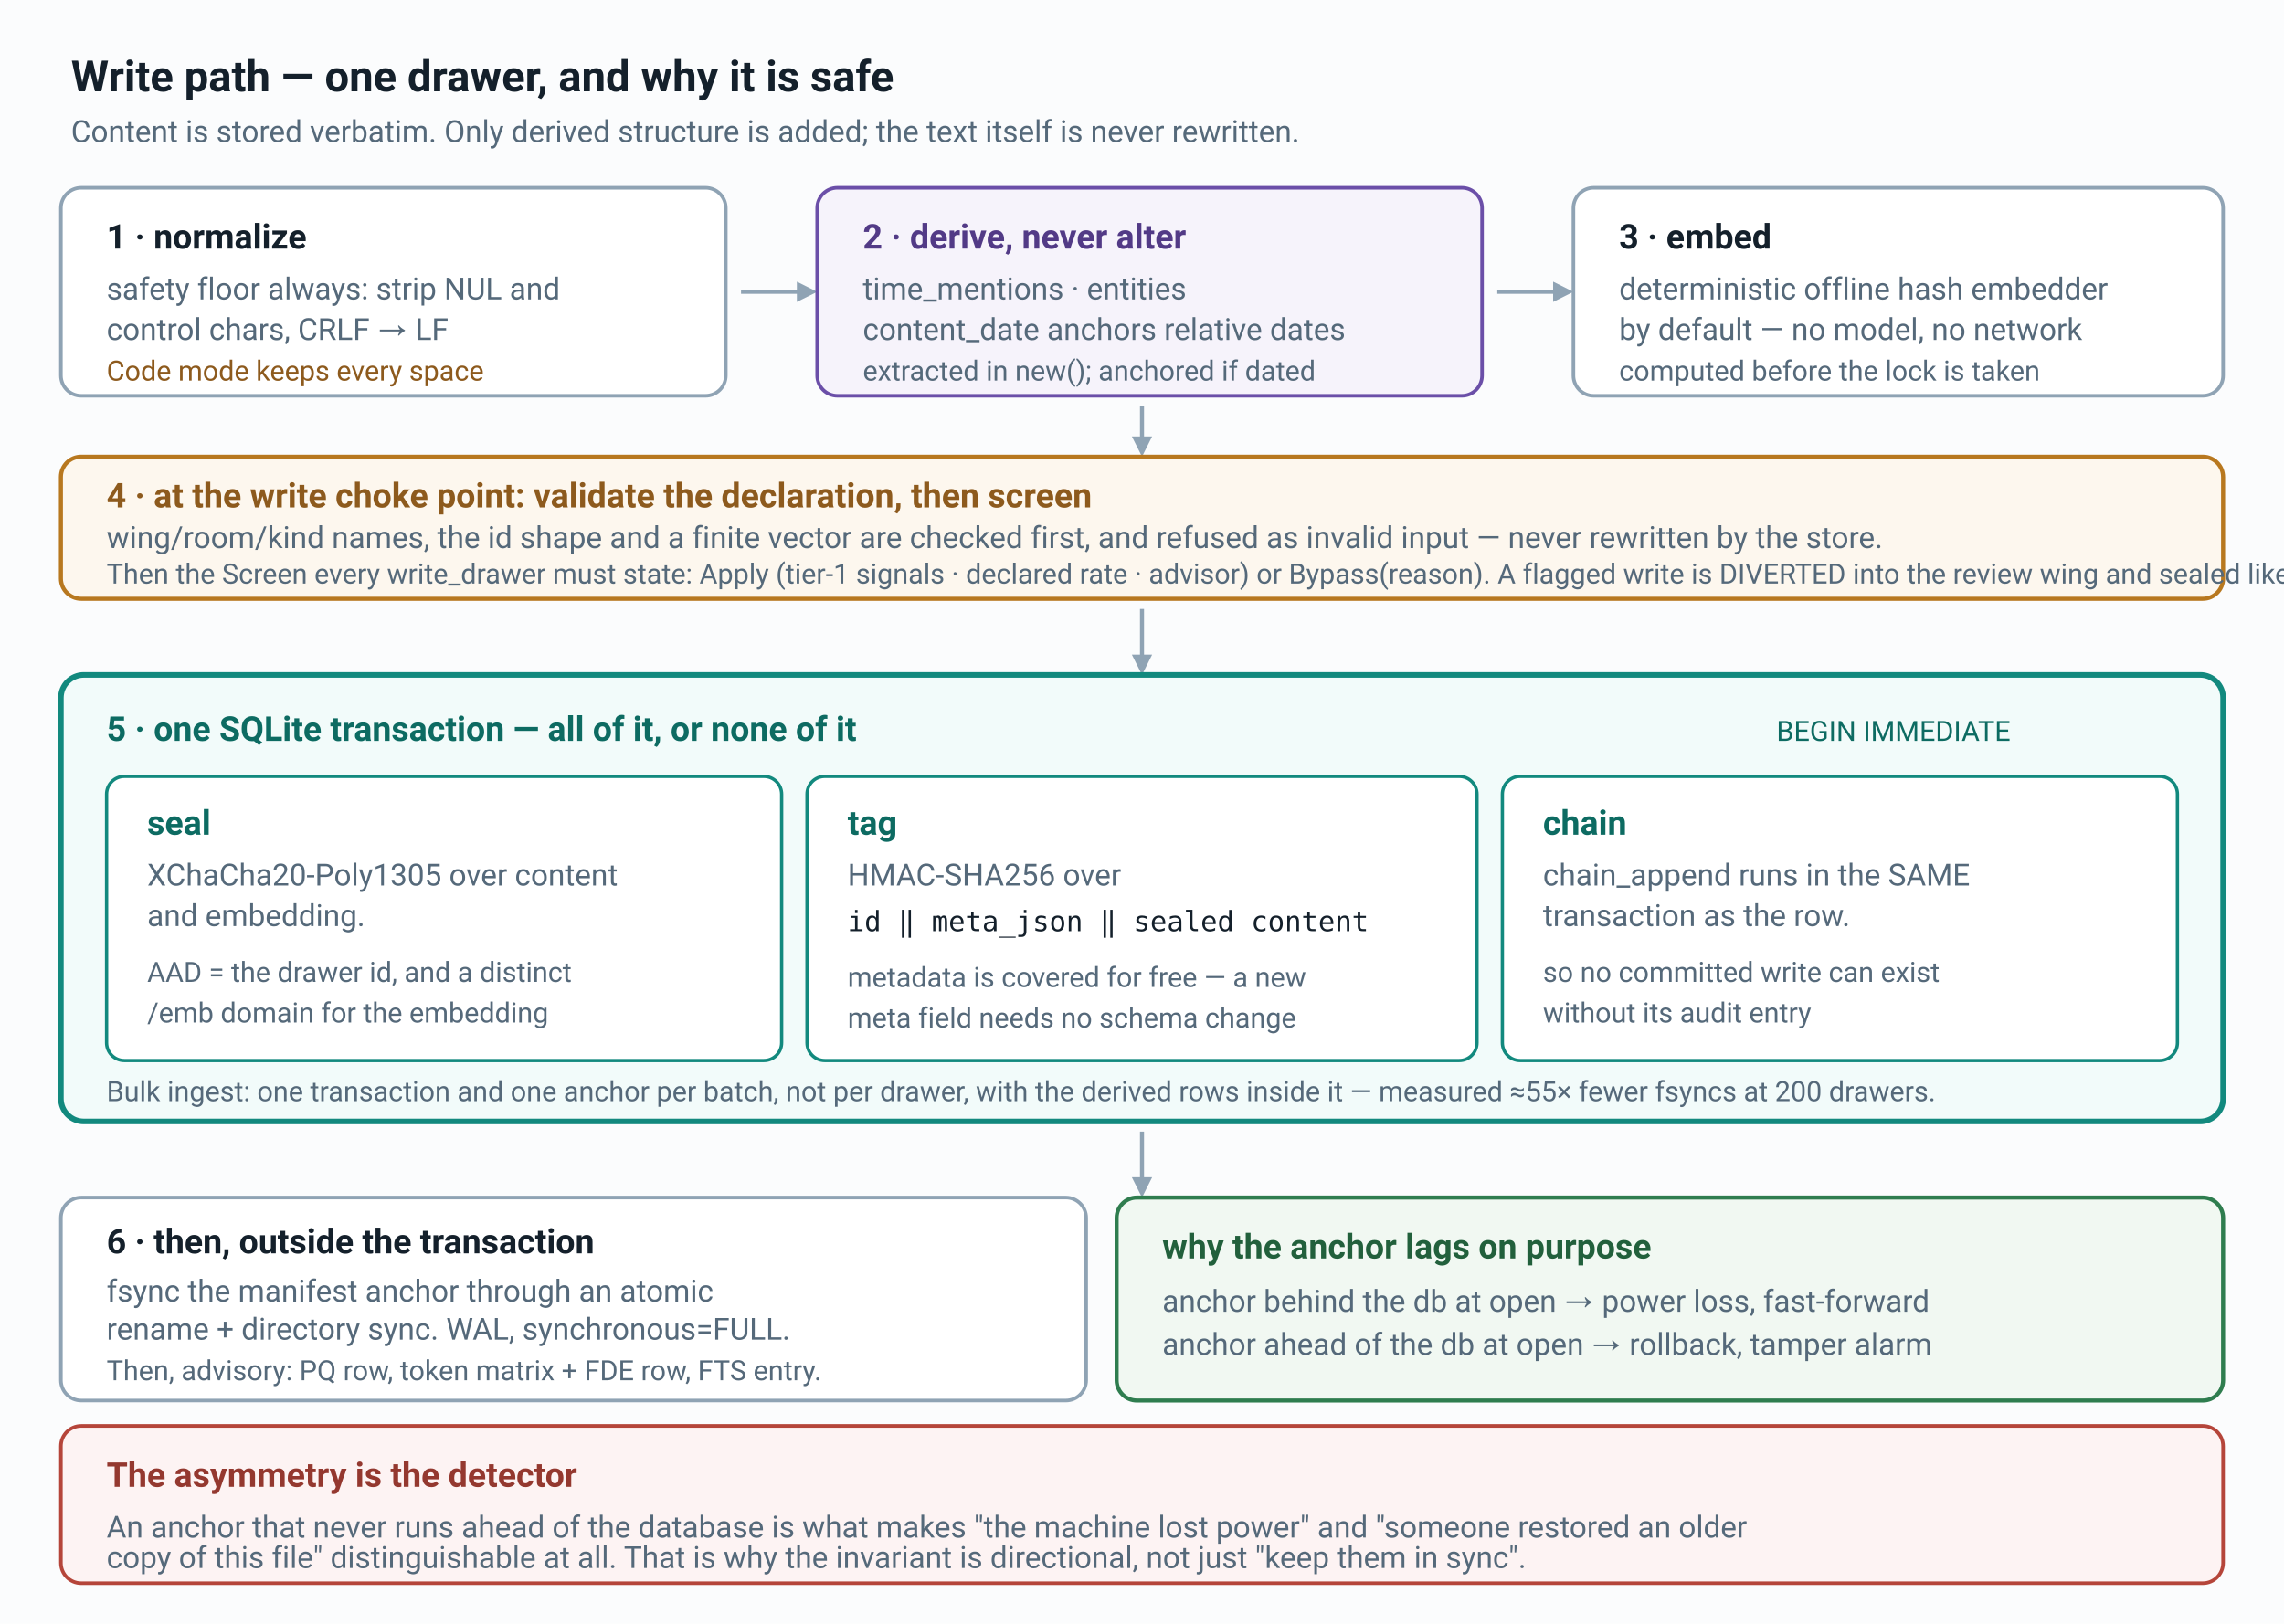
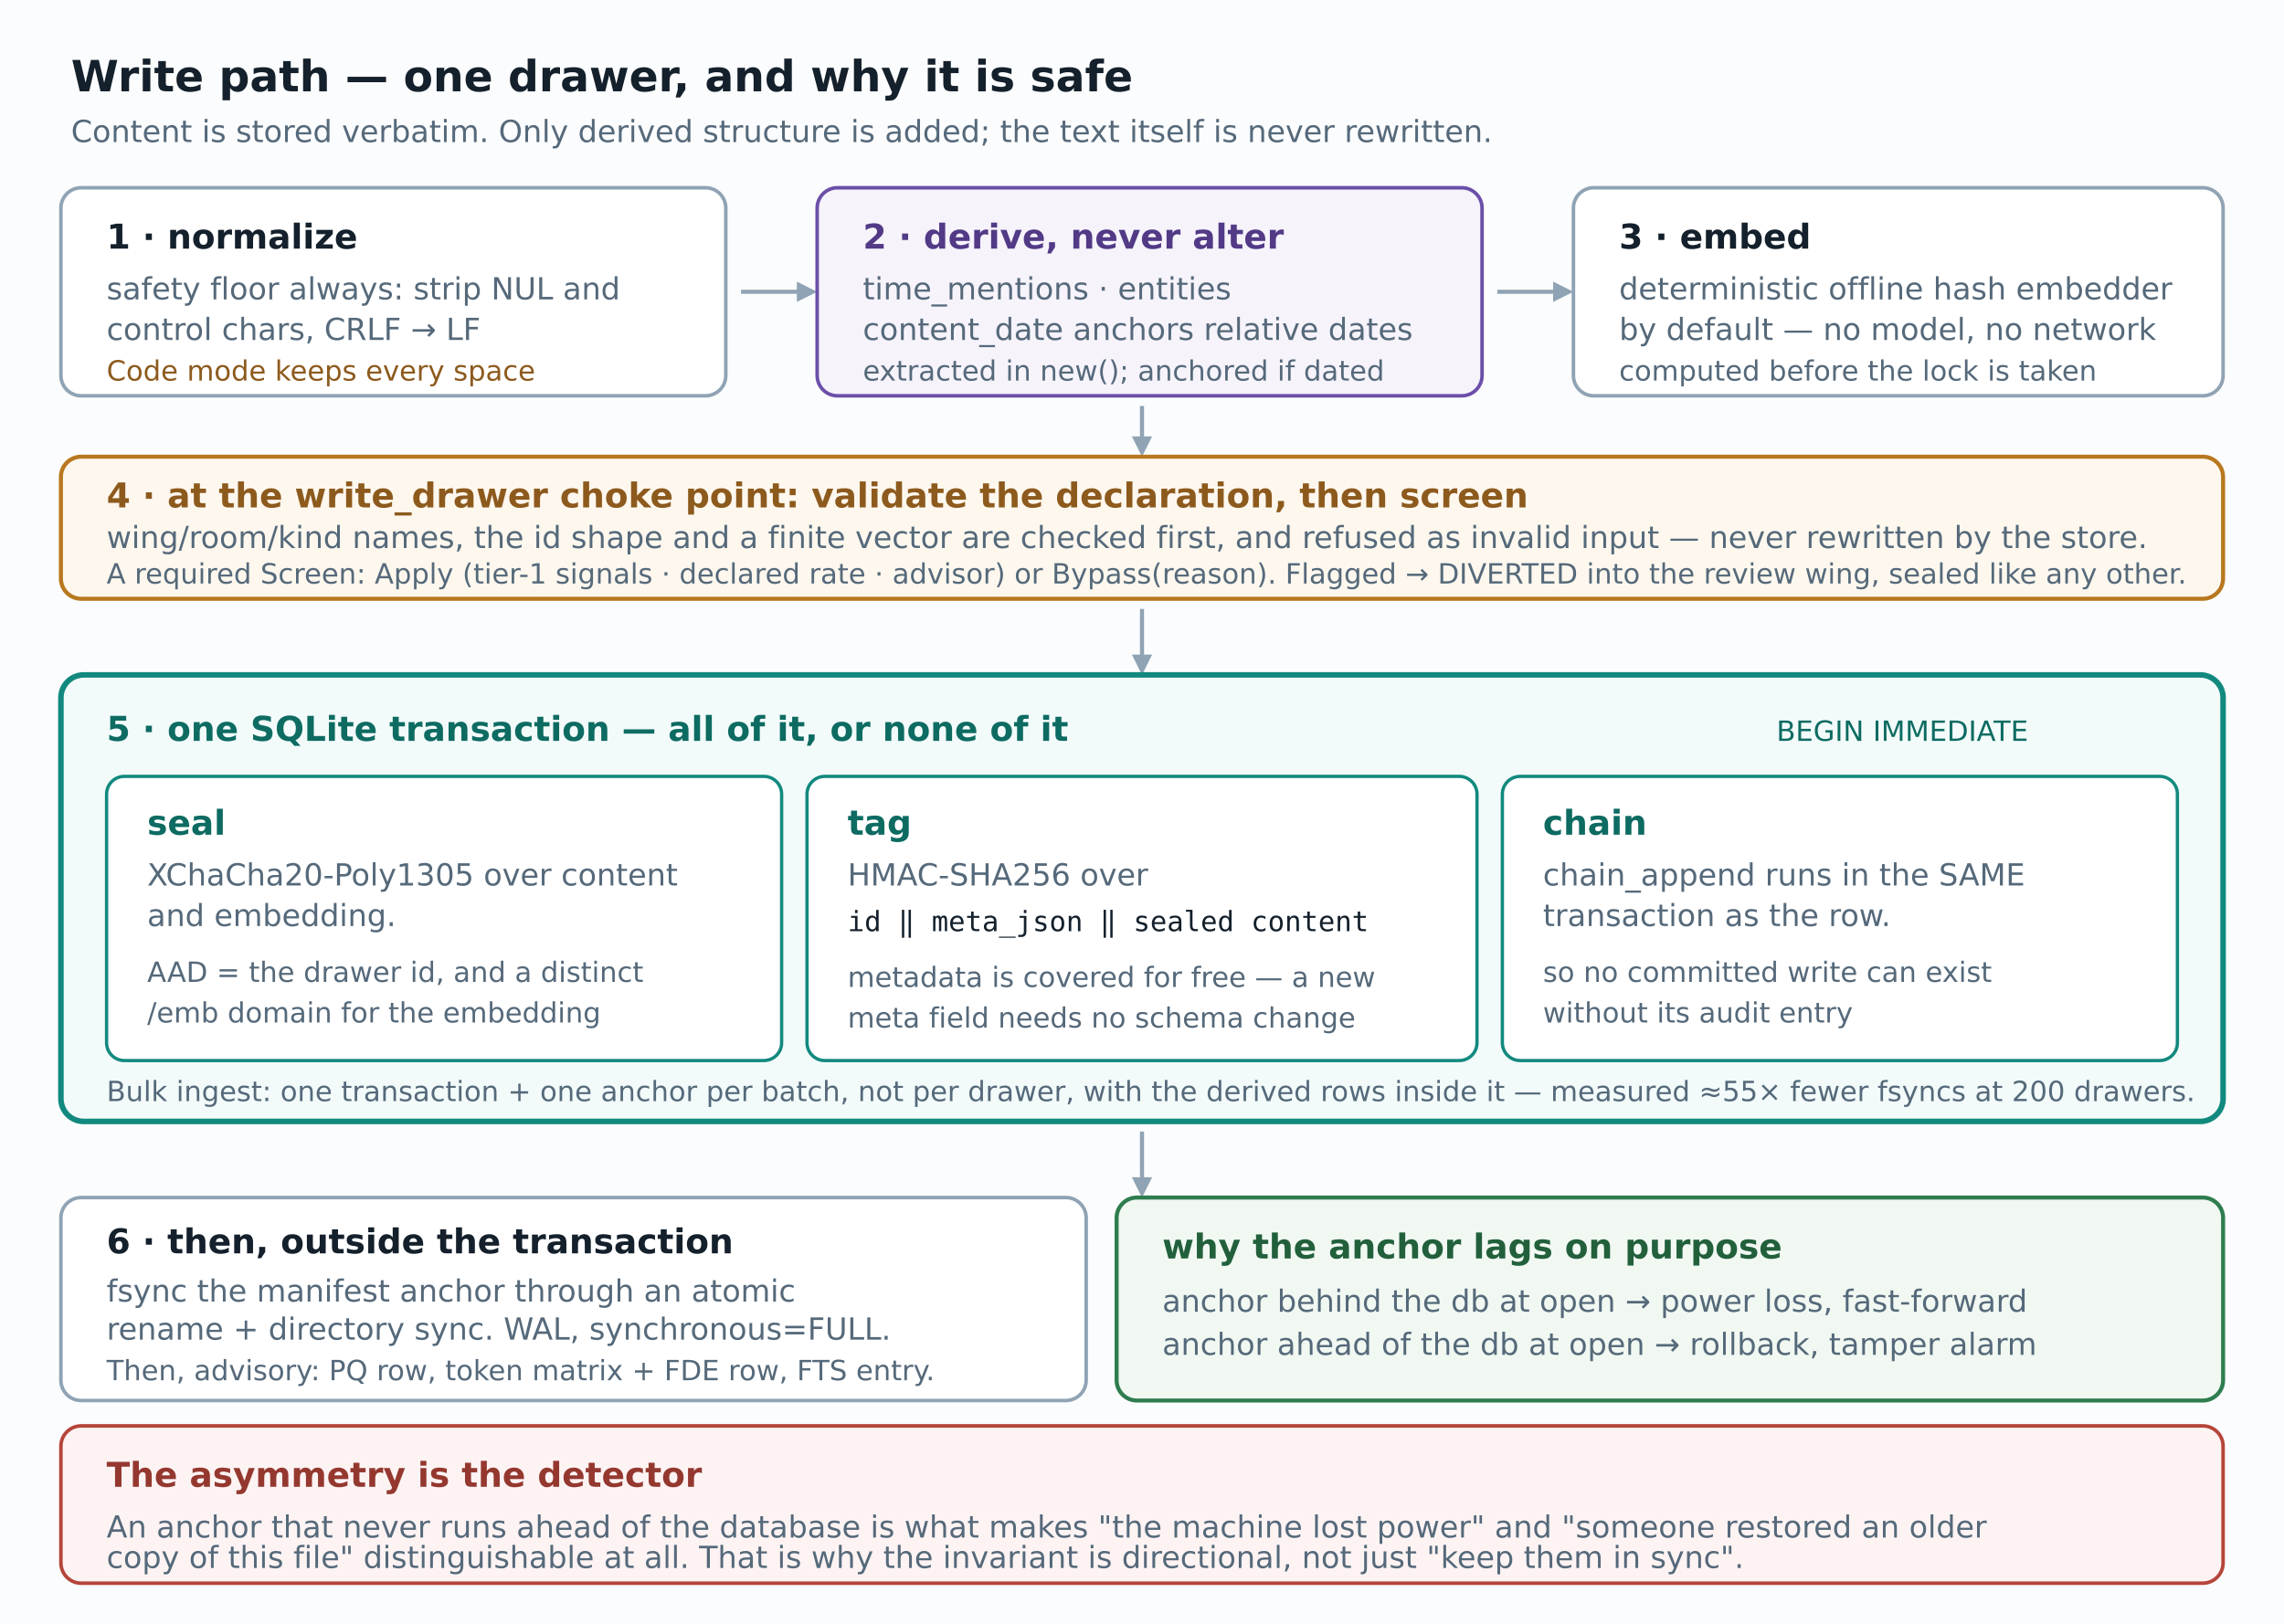
<svg xmlns="http://www.w3.org/2000/svg" viewBox="0 0 900 640" width="900" height="640" role="img" aria-labelledby="t d">
  <style>
-   .f { font-family: -apple-system, BlinkMacSystemFont, "Segoe UI", Roboto, Helvetica, Arial, sans-serif; }
+   .f { font-family: "DejaVu Sans", "Noto Sans", sans-serif; }
  .h { font-size: 17px; font-weight: 600; }
  .l { font-size: 13.5px; font-weight: 600; }
  .b { font-size: 12px; }
  .s { font-size: 11px; }
-   .mono { font-family: ui-monospace, SFMono-Regular, Menlo, Consolas, monospace; font-size: 11px; }
+   .mono { font-family: "DejaVu Sans Mono", monospace; font-size: 11px; }
  .ink { fill: var(--d-ink,#14202b); }
  .dim { fill: var(--d-dim,#55697a); }
  @media (prefers-color-scheme: dark) {
    svg { --d-bg:#0f1419; --d-card:#161c23; --d-card2:#1b222b; --d-line:#2b3540;
      --d-line2:#4a5b6b; --d-ink:#e4ebf1; --d-dim:#9aabba; --d-on:#0f1419;
      --d-teal:#2ba99c; --d-teal-bg:#0e2523; --d-teal-bg2:#123430; --d-teal-ink:#6fd8cc;
      --d-blue:#6d94c8; --d-blue-bg:#131d2b; --d-blue-ink:#9dbde3;
      --d-amber:#d1953f; --d-amber-bg:#261c0f; --d-amber-ink:#e8bc78;
      --d-violet:#9277c9; --d-violet-bg:#1c1730; --d-violet-bg2:#241d3d; --d-violet-ink:#b9a3e3;
      --d-green:#4fa570; --d-green-bg:#10231a; --d-green-bg2:#153021; --d-green-ink:#86cf9f;
      --d-red:#d1685c; --d-red-bg:#2a1614; --d-red-ink:#eb9a90; }
  }
</style>
  <rect width="900" height="640" fill="var(--d-bg,#fbfcfd)" />
  <text x="28" y="36" class="f h ink">Write path — one drawer, and why it is safe</text>
  <text x="28" y="56" class="f b dim">Content is stored verbatim. Only derived structure is added; the text itself is never rewritten.</text>
  <rect x="24" y="74" width="262" height="82" rx="8" fill="var(--d-card,#ffffff)" stroke="var(--d-line2,#8fa3b4)" stroke-width="1.4" />
  <text x="42" y="98" class="f l ink">1 · normalize</text>
  <text x="42" y="118" class="f b dim">safety floor always: strip NUL and</text>
  <text x="42" y="134" class="f b dim">control chars, CRLF → LF</text>
  <text x="42" y="150" class="f s" fill="var(--d-amber-ink,#8d5a1d)">Code mode keeps every space</text>
  <path d="M292 115 L318 115" stroke="var(--d-line2,#8fa3b4)" stroke-width="1.6" marker-end="url(#a)" />
  <rect x="322" y="74" width="262" height="82" rx="8" fill="var(--d-violet-bg,#f6f3fb)" stroke="var(--d-violet,#6b4fa8)" stroke-width="1.4" />
  <text x="340" y="98" class="f l" fill="var(--d-violet-ink,#523a86)">2 · derive, never alter</text>
  <text x="340" y="118" class="f b dim">time_mentions · entities</text>
  <text x="340" y="134" class="f b dim">content_date anchors relative dates</text>
  <text x="340" y="150" class="f s dim">extracted in new(); anchored if dated</text>
  <path d="M590 115 L616 115" stroke="var(--d-line2,#8fa3b4)" stroke-width="1.6" marker-end="url(#a)" />
  <rect x="620" y="74" width="256" height="82" rx="8" fill="var(--d-card,#ffffff)" stroke="var(--d-line2,#8fa3b4)" stroke-width="1.4" />
  <text x="638" y="98" class="f l ink">3 · embed</text>
  <text x="638" y="118" class="f b dim">deterministic offline hash embedder</text>
  <text x="638" y="134" class="f b dim">by default — no model, no network</text>
  <text x="638" y="150" class="f s dim">computed before the lock is taken</text>
  <path d="M450 160 L450 176" stroke="var(--d-line2,#8fa3b4)" stroke-width="1.6" marker-end="url(#a)" />
  <rect x="24" y="180" width="852" height="56" rx="8" fill="var(--d-amber-bg,#fdf7ee)" stroke="var(--d-amber,#b8781f)" stroke-width="1.6" />
-   <text x="42" y="200" class="f l" fill="var(--d-amber-ink,#8d5a1d)">4 · at the write choke point: validate the declaration, then screen</text>
+   <text x="42" y="200" class="f l" fill="var(--d-amber-ink,#8d5a1d)">4 · at the write_drawer choke point: validate the declaration, then screen</text>
  <text x="42" y="216" class="f b dim">wing/room/kind names, the id shape and a finite vector are checked first, and refused as invalid input — never rewritten by the store.</text>
-   <text x="42" y="230" class="f s dim">Then the Screen every write_drawer must state: Apply (tier-1 signals · declared rate · advisor) or Bypass(reason). A flagged write is DIVERTED into the review wing and sealed like any other.</text>
+   <text x="42" y="230" class="f s dim">A required Screen: Apply (tier-1 signals · declared rate · advisor) or Bypass(reason). Flagged → DIVERTED into the review wing, sealed like any other.</text>
  <path d="M450 240 L450 262" stroke="var(--d-line2,#8fa3b4)" stroke-width="1.6" marker-end="url(#a)" />
  <rect x="24" y="266" width="852" height="176" rx="9" fill="var(--d-teal-bg,#f2fbfa)" stroke="var(--d-teal,#12897e)" stroke-width="2.2" />
  <text x="42" y="292" class="f l" fill="var(--d-teal-ink,#0d6b62)">5 · one SQLite transaction — all of it, or none of it</text>
  <text x="700" y="292" class="f s" fill="var(--d-teal-ink,#0d6b62)">BEGIN IMMEDIATE</text>
  <rect x="42" y="306" width="266" height="112" rx="7" fill="var(--d-card,#ffffff)" stroke="var(--d-teal,#12897e)" stroke-width="1.3" />
  <text x="58" y="329" class="f l" fill="var(--d-teal-ink,#0d6b62)">seal</text>
  <text x="58" y="349" class="f b dim">XChaCha20-Poly1305 over content</text>
  <text x="58" y="365" class="f b dim">and embedding.</text>
  <text x="58" y="387" class="f s dim">AAD = the drawer id, and a distinct</text>
  <text x="58" y="403" class="f s dim">/emb domain for the embedding</text>
  <rect x="318" y="306" width="264" height="112" rx="7" fill="var(--d-card,#ffffff)" stroke="var(--d-teal,#12897e)" stroke-width="1.3" />
  <text x="334" y="329" class="f l" fill="var(--d-teal-ink,#0d6b62)">tag</text>
  <text x="334" y="349" class="f b dim">HMAC-SHA256 over</text>
  <text x="334" y="367" class="f mono ink">id ‖ meta_json ‖ sealed content</text>
  <text x="334" y="389" class="f s dim">metadata is covered for free — a new</text>
  <text x="334" y="405" class="f s dim">meta field needs no schema change</text>
  <rect x="592" y="306" width="266" height="112" rx="7" fill="var(--d-card,#ffffff)" stroke="var(--d-teal,#12897e)" stroke-width="1.3" />
  <text x="608" y="329" class="f l" fill="var(--d-teal-ink,#0d6b62)">chain</text>
  <text x="608" y="349" class="f b dim">chain_append runs in the SAME</text>
  <text x="608" y="365" class="f b dim">transaction as the row.</text>
  <text x="608" y="387" class="f s dim">so no committed write can exist</text>
  <text x="608" y="403" class="f s dim">without its audit entry</text>
-   <text x="42" y="434" class="f s dim">Bulk ingest: one transaction and one anchor per batch, not per drawer, with the derived rows inside it — measured ≈55× fewer fsyncs at 200 drawers.</text>
+   <text x="42" y="434" class="f s dim">Bulk ingest: one transaction + one anchor per batch, not per drawer, with the derived rows inside it — measured ≈55× fewer fsyncs at 200 drawers.</text>
  <path d="M450 446 L450 468" stroke="var(--d-line2,#8fa3b4)" stroke-width="1.6" marker-end="url(#a)" />
  <rect x="24" y="472" width="404" height="80" rx="8" fill="var(--d-card,#ffffff)" stroke="var(--d-line2,#8fa3b4)" stroke-width="1.4" />
  <text x="42" y="494" class="f l ink">6 · then, outside the transaction</text>
  <text x="42" y="513" class="f b dim">fsync the manifest anchor through an atomic</text>
  <text x="42" y="528" class="f b dim">rename + directory sync. WAL, synchronous=FULL.</text>
  <text x="42" y="544" class="f s dim">Then, advisory: PQ row, token matrix + FDE row, FTS entry.</text>
  <rect x="440" y="472" width="436" height="80" rx="8" fill="var(--d-green-bg,#f1f8f2)" stroke="var(--d-green,#2f7d4f)" stroke-width="1.6" />
  <text x="458" y="496" class="f l" fill="var(--d-green-ink,#22603c)">why the anchor lags on purpose</text>
  <text x="458" y="517" class="f b dim">anchor behind the db at open → power loss, fast-forward</text>
  <text x="458" y="534" class="f b dim">anchor ahead of the db at open → rollback, tamper alarm</text>
  <rect x="24" y="562" width="852" height="62" rx="8" fill="var(--d-red-bg,#fdf3f3)" stroke="var(--d-red,#b5453a)" stroke-width="1.4" />
  <text x="42" y="586" class="f l" fill="var(--d-red-ink,#94382f)">The asymmetry is the detector</text>
  <text x="42" y="606" class="f b dim">An anchor that never runs ahead of the database is what makes "the machine lost power" and "someone restored an older</text>
  <text x="42" y="618" class="f b dim">copy of this file" distinguishable at all. That is why the invariant is directional, not just "keep them in sync".</text>
  <defs>
    <marker id="a" viewBox="0 0 10 10" refX="5" refY="5" markerWidth="5" markerHeight="5" orient="auto-start-reverse">
      <path d="M 0 0 L 10 5 L 0 10 z" fill="var(--d-line2,#8fa3b4)" />
    </marker>
  </defs>
</svg>
